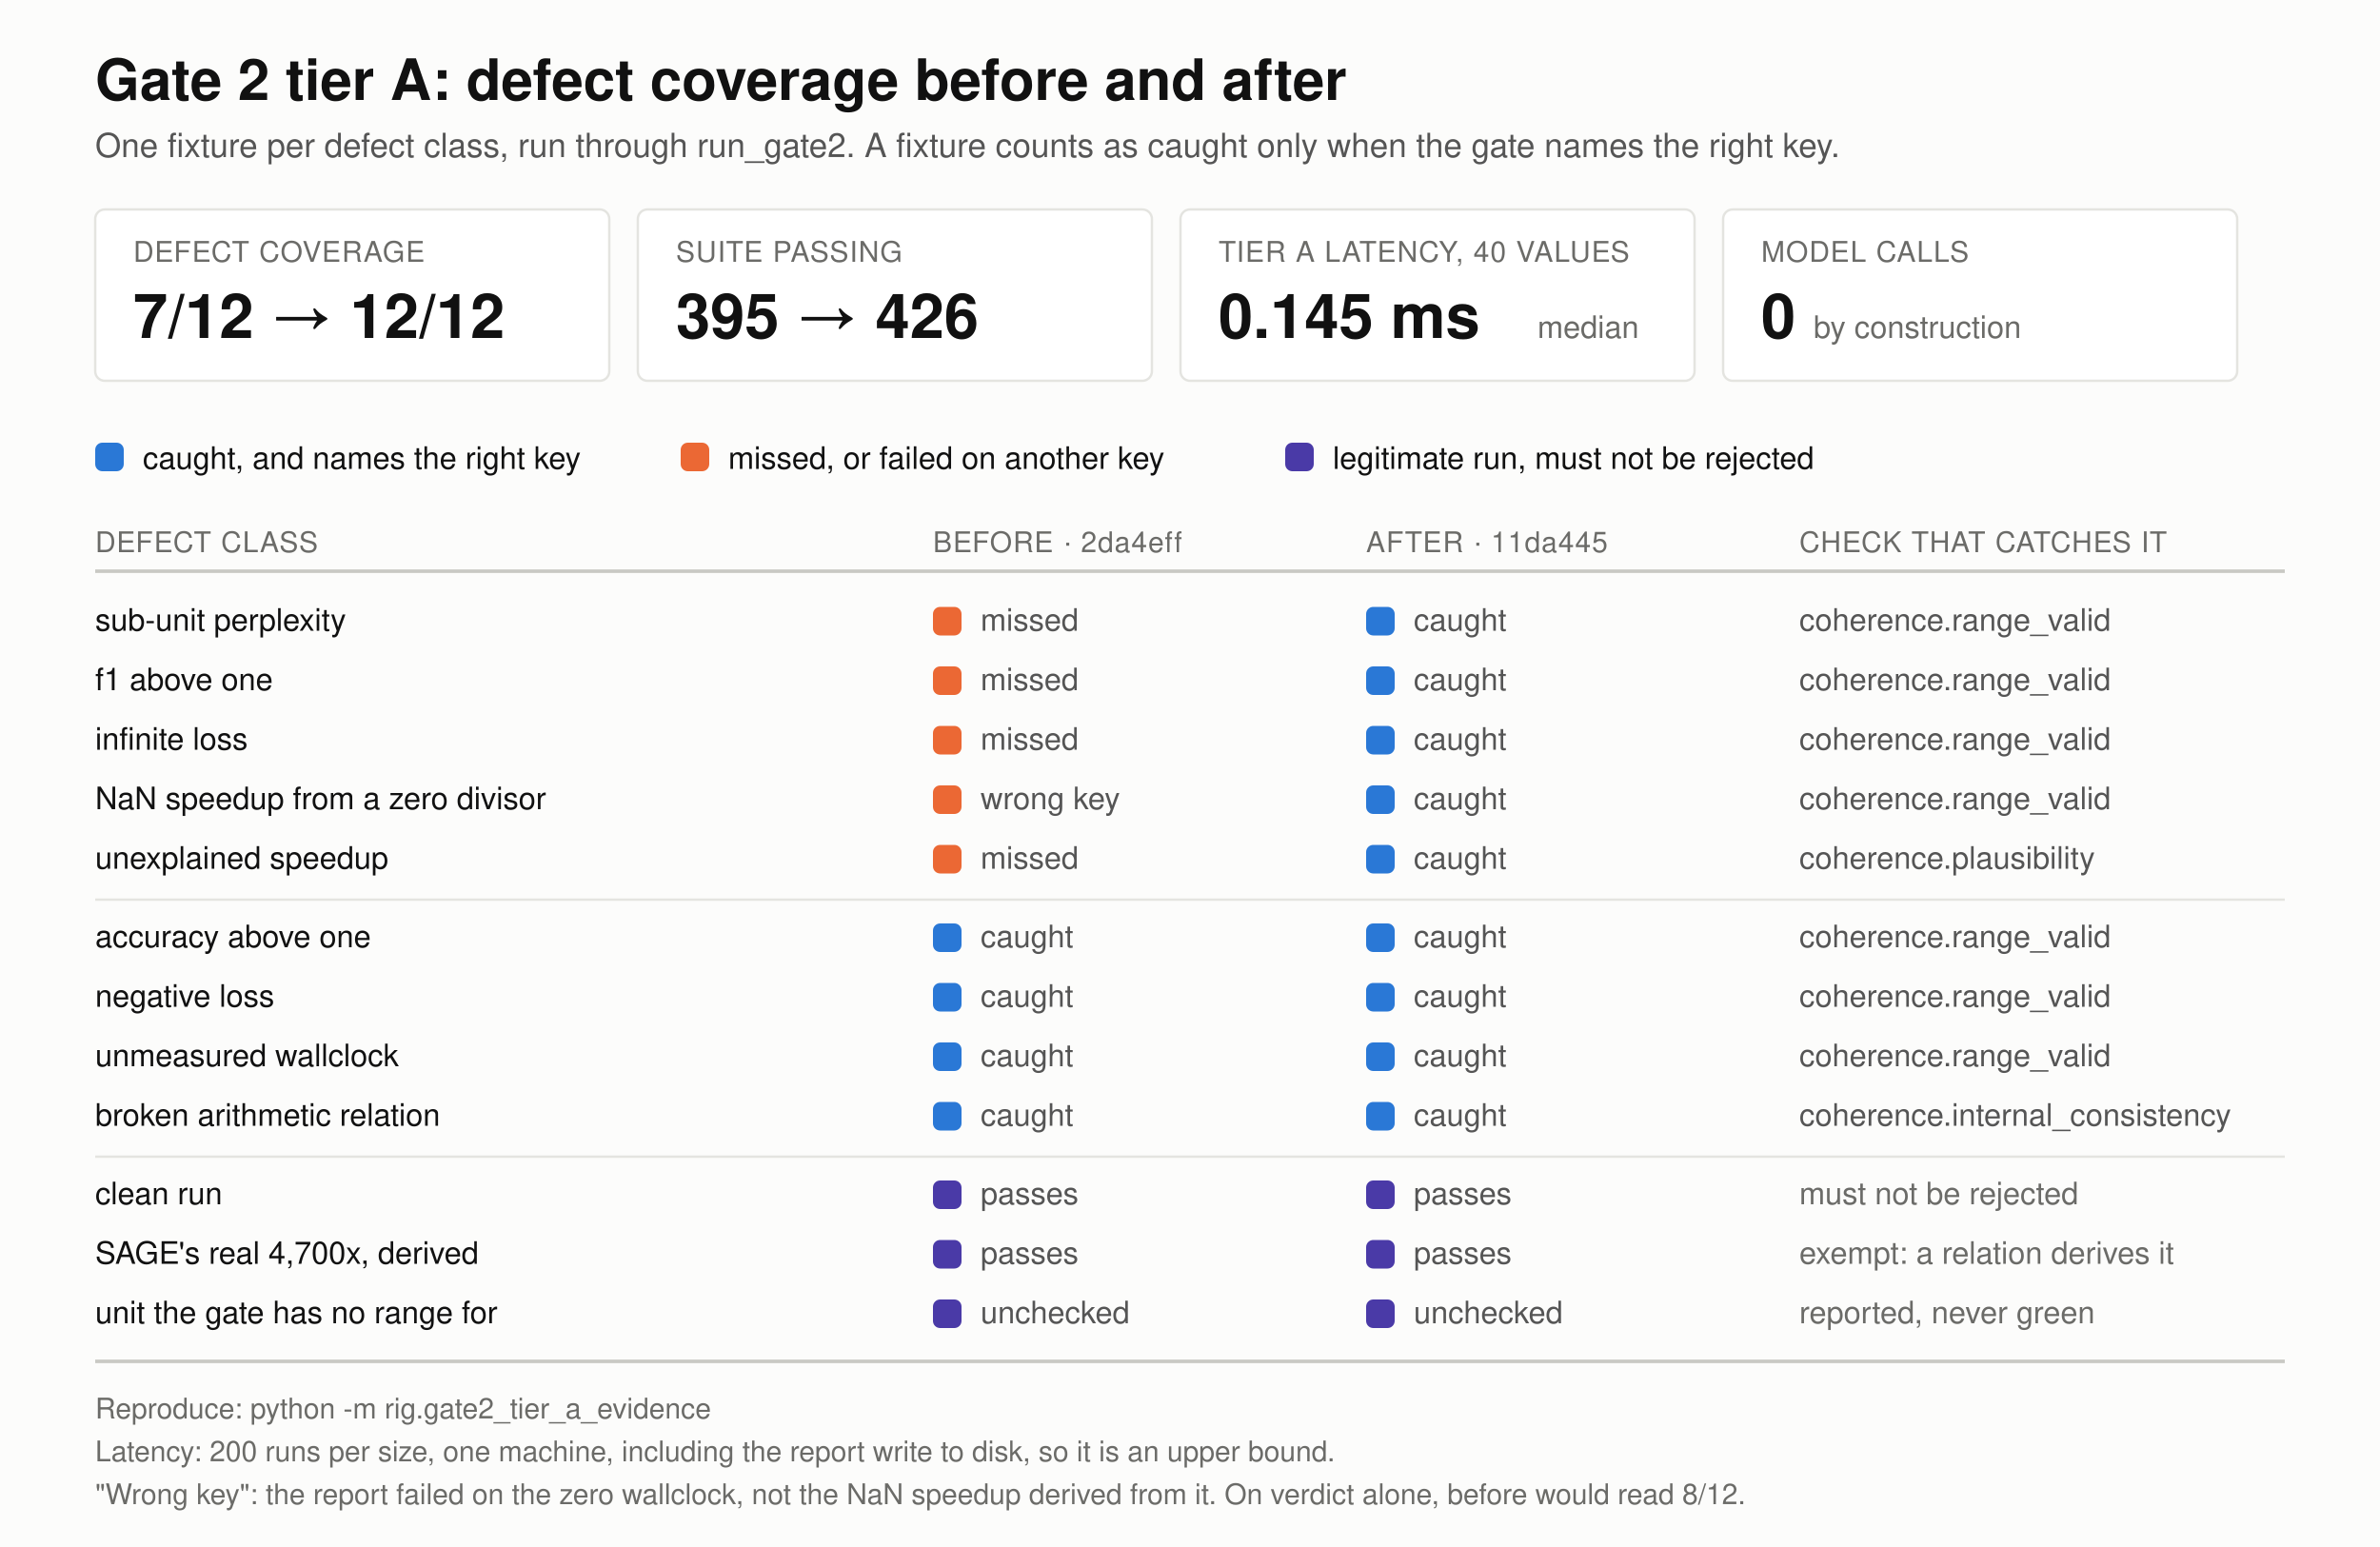
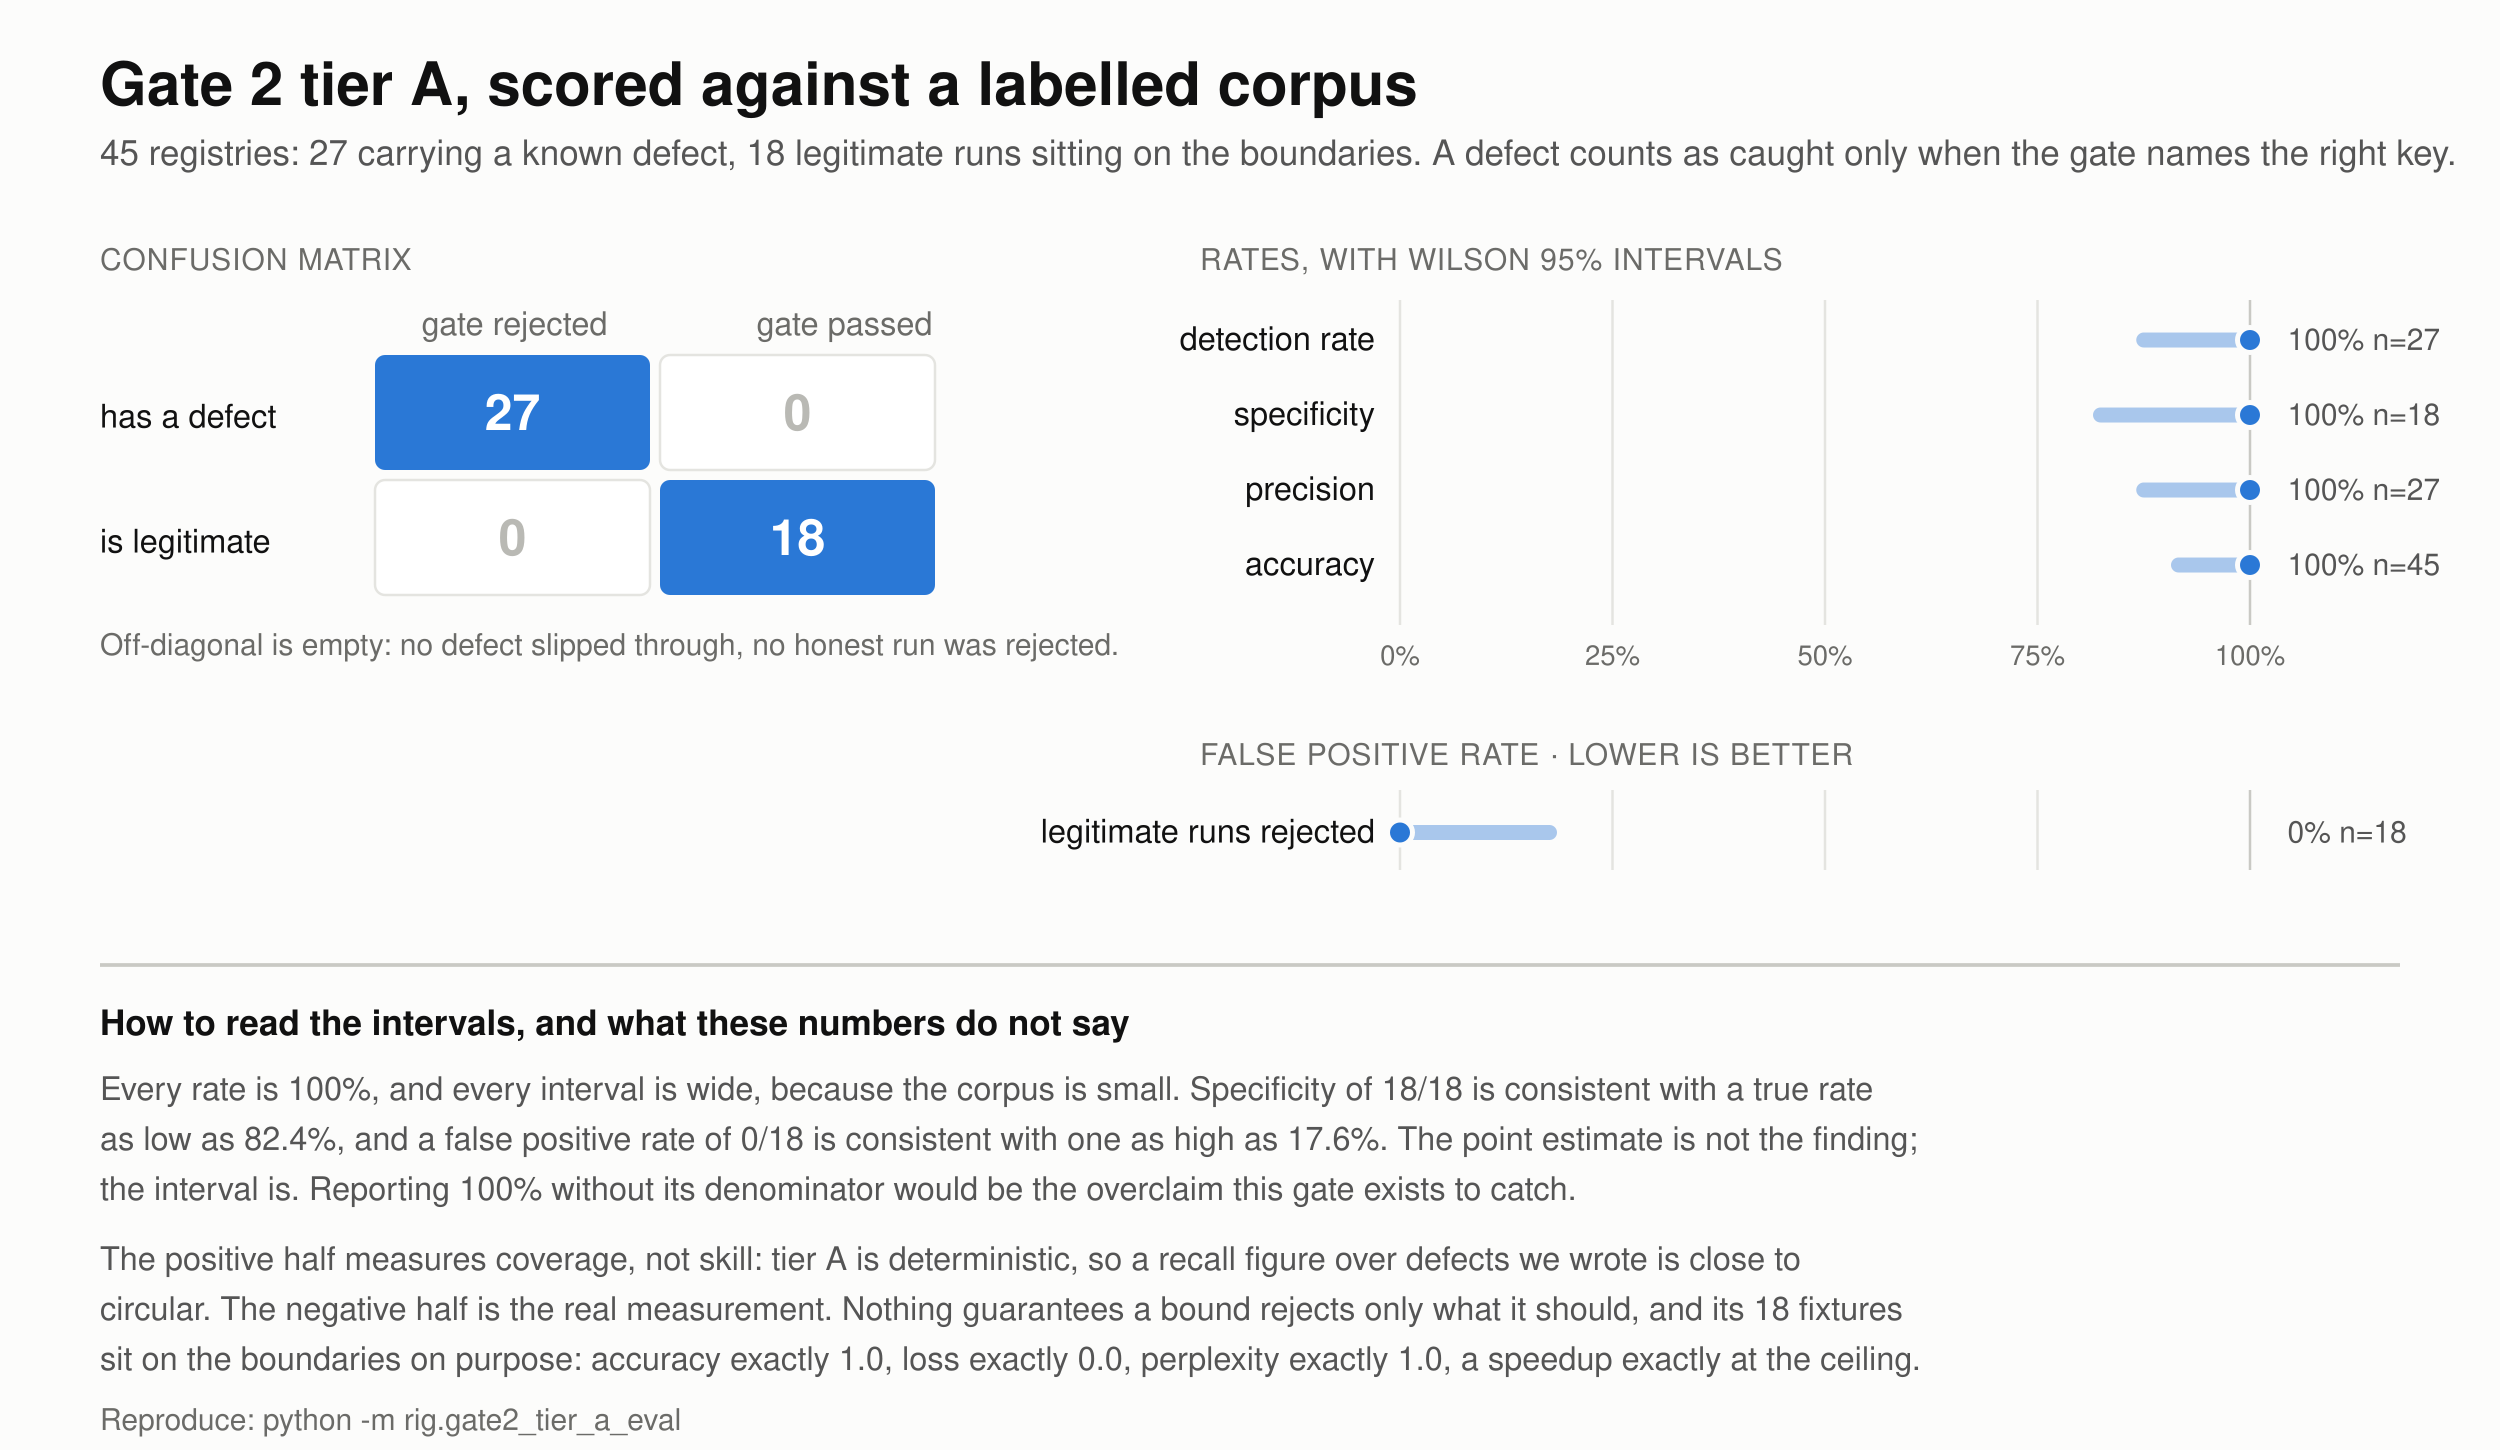
- <svg xmlns="http://www.w3.org/2000/svg" width="1000" height="650" viewBox="0 0 1000 650" role="img" aria-labelledby="title desc">
-   <rect width="1000" height="650" fill="#fcfcfb" />
+ <svg xmlns="http://www.w3.org/2000/svg" width="1000" height="580" viewBox="0 0 1000 580" role="img" aria-labelledby="title desc">
+   <rect width="1000" height="580" fill="#fcfcfb" />
  <g font-family="-apple-system, BlinkMacSystemFont, Segoe UI, Helvetica, Arial, sans-serif" fill="#111111">
-     <text x="40" y="42" font-size="24" font-weight="700">Gate 2 tier A: defect coverage before and after</text>
-     <text x="40" y="66" font-size="14" fill="#555555">One fixture per defect class, run through run_gate2. A fixture counts as caught only when the gate names the right key.</text>
-     <g>
-       <rect x="40" y="88" width="216" height="72" rx="4" fill="#ffffff" stroke="#e4e4e0" />
-       <text x="56" y="110" font-size="12" fill="#6b6b68" letter-spacing="0.4">DEFECT COVERAGE</text>
-       <text x="56" y="142" font-size="26" font-weight="700">7/12 → 12/12</text>
-       <rect x="268" y="88" width="216" height="72" rx="4" fill="#ffffff" stroke="#e4e4e0" />
-       <text x="284" y="110" font-size="12" fill="#6b6b68" letter-spacing="0.4">SUITE PASSING</text>
-       <text x="284" y="142" font-size="26" font-weight="700">395 → 426</text>
-       <rect x="496" y="88" width="216" height="72" rx="4" fill="#ffffff" stroke="#e4e4e0" />
-       <text x="512" y="110" font-size="12" fill="#6b6b68" letter-spacing="0.4">TIER A LATENCY, 40 VALUES</text>
-       <text x="512" y="142" font-size="26" font-weight="700">0.145 ms</text>
-       <text x="646" y="142" font-size="13" fill="#6b6b68">median</text>
-       <rect x="724" y="88" width="216" height="72" rx="4" fill="#ffffff" stroke="#e4e4e0" />
-       <text x="740" y="110" font-size="12" fill="#6b6b68" letter-spacing="0.4">MODEL CALLS</text>
-       <text x="740" y="142" font-size="26" font-weight="700">0</text>
-       <text x="762" y="142" font-size="13" fill="#6b6b68">by construction</text>
+     <text x="40" y="42" font-size="24" font-weight="700">Gate 2 tier A, scored against a labelled corpus</text>
+     <text x="40" y="66" font-size="14" fill="#555555">45 registries: 27 carrying a known defect, 18 legitimate runs sitting on the boundaries. A defect counts as caught only when the gate names the right key.</text>
+     <text x="40" y="108" font-size="12" fill="#6b6b68" letter-spacing="0.4">CONFUSION MATRIX</text>
+     <g font-size="13">
+       <text x="243" y="134" fill="#6b6b68" text-anchor="end">gate rejected</text>
+       <text x="373" y="134" fill="#6b6b68" text-anchor="end">gate passed</text>
+       <rect x="150" y="142" width="110" height="46" rx="4" fill="#2a78d6" />
+       <rect x="264" y="142" width="110" height="46" rx="4" fill="#ffffff" stroke="#e4e4e0" />
+       <text x="40" y="171" fill="#111111">has a defect</text>
+       <text x="205" y="172" font-size="20" font-weight="700" fill="#ffffff" text-anchor="middle">27</text>
+       <text x="319" y="172" font-size="20" font-weight="700" fill="#b9b9b4" text-anchor="middle">0</text>
+       <rect x="150" y="192" width="110" height="46" rx="4" fill="#ffffff" stroke="#e4e4e0" />
+       <rect x="264" y="192" width="110" height="46" rx="4" fill="#2a78d6" />
+       <text x="40" y="221" fill="#111111">is legitimate</text>
+       <text x="205" y="222" font-size="20" font-weight="700" fill="#b9b9b4" text-anchor="middle">0</text>
+       <text x="319" y="222" font-size="20" font-weight="700" fill="#ffffff" text-anchor="middle">18</text>
+       <text x="40" y="262" font-size="12" fill="#6b6b68">Off-diagonal is empty: no defect slipped through, no honest run was rejected.</text>
+     </g>
+     <text x="480" y="108" font-size="12" fill="#6b6b68" letter-spacing="0.4">RATES, WITH WILSON 95% INTERVALS</text>
+     <g stroke="#e4e4e0" stroke-width="1">
+       <line x1="560" y1="120" x2="560" y2="250" />
+       <line x1="645" y1="120" x2="645" y2="250" />
+       <line x1="730" y1="120" x2="730" y2="250" />
+       <line x1="815" y1="120" x2="815" y2="250" />
+     </g>
+     <line x1="900" y1="120" x2="900" y2="250" stroke="#c9c9c4" stroke-width="1" />
+     <g font-size="11" fill="#6b6b68" text-anchor="middle">
+       <text x="560" y="266">0%</text>
+       <text x="645" y="266">25%</text>
+       <text x="730" y="266">50%</text>
+       <text x="815" y="266">75%</text>
+       <text x="900" y="266">100%</text>
    </g>
    <g font-size="13">
-       <rect x="40" y="186" width="12" height="12" rx="3" fill="#2a78d6" />
-       <text x="60" y="197">caught, and names the right key</text>
-       <rect x="286" y="186" width="12" height="12" rx="3" fill="#eb6834" />
-       <text x="306" y="197">missed, or failed on another key</text>
-       <rect x="540" y="186" width="12" height="12" rx="3" fill="#4a3aa7" />
-       <text x="560" y="197">legitimate run, must not be rejected</text>
+       <text x="550" y="140" text-anchor="end">detection rate</text>
+       <line x1="857.5" y1="136" x2="900" y2="136" stroke="#a9c7ec" stroke-width="6" stroke-linecap="round" />
+       <circle cx="900" cy="136" r="5" fill="#2a78d6" stroke="#fcfcfb" stroke-width="2" />
+       <text x="915" y="140" font-size="12" fill="#555555">100%  n=27</text>
+       <text x="550" y="170" text-anchor="end">specificity</text>
+       <line x1="840.2" y1="166" x2="900" y2="166" stroke="#a9c7ec" stroke-width="6" stroke-linecap="round" />
+       <circle cx="900" cy="166" r="5" fill="#2a78d6" stroke="#fcfcfb" stroke-width="2" />
+       <text x="915" y="170" font-size="12" fill="#555555">100%  n=18</text>
+       <text x="550" y="200" text-anchor="end">precision</text>
+       <line x1="857.5" y1="196" x2="900" y2="196" stroke="#a9c7ec" stroke-width="6" stroke-linecap="round" />
+       <circle cx="900" cy="196" r="5" fill="#2a78d6" stroke="#fcfcfb" stroke-width="2" />
+       <text x="915" y="200" font-size="12" fill="#555555">100%  n=27</text>
+       <text x="550" y="230" text-anchor="end">accuracy</text>
+       <line x1="871.4" y1="226" x2="900" y2="226" stroke="#a9c7ec" stroke-width="6" stroke-linecap="round" />
+       <circle cx="900" cy="226" r="5" fill="#2a78d6" stroke="#fcfcfb" stroke-width="2" />
+       <text x="915" y="230" font-size="12" fill="#555555">100%  n=45</text>
    </g>
-     <g font-size="12" fill="#6b6b68" letter-spacing="0.4">
-       <text x="40" y="232">DEFECT CLASS</text>
-       <text x="392" y="232">BEFORE · 2da4eff</text>
-       <text x="574" y="232">AFTER · 11da445</text>
-       <text x="756" y="232">CHECK THAT CATCHES IT</text>
+     <text x="480" y="306" font-size="12" fill="#6b6b68" letter-spacing="0.4">FALSE POSITIVE RATE · LOWER IS BETTER</text>
+     <g stroke="#e4e4e0" stroke-width="1">
+       <line x1="560" y1="316" x2="560" y2="348" />
+       <line x1="645" y1="316" x2="645" y2="348" />
+       <line x1="730" y1="316" x2="730" y2="348" />
+       <line x1="815" y1="316" x2="815" y2="348" />
    </g>
-     <line x1="40" y1="240" x2="960" y2="240" stroke="#c9c9c4" stroke-width="1.5" />
+     <line x1="900" y1="316" x2="900" y2="348" stroke="#c9c9c4" stroke-width="1" />
    <g font-size="13">
-       <text x="40" y="265">sub-unit perplexity</text>
-       <rect x="392" y="255" width="12" height="12" rx="3" fill="#eb6834" />
-       <text x="412" y="265" fill="#555555">missed</text>
-       <rect x="574" y="255" width="12" height="12" rx="3" fill="#2a78d6" />
-       <text x="594" y="265" fill="#555555">caught</text>
-       <text x="756" y="265" fill="#555555">coherence.range_valid</text>
-       <text x="40" y="290">f1 above one</text>
-       <rect x="392" y="280" width="12" height="12" rx="3" fill="#eb6834" />
-       <text x="412" y="290" fill="#555555">missed</text>
-       <rect x="574" y="280" width="12" height="12" rx="3" fill="#2a78d6" />
-       <text x="594" y="290" fill="#555555">caught</text>
-       <text x="756" y="290" fill="#555555">coherence.range_valid</text>
-       <text x="40" y="315">infinite loss</text>
-       <rect x="392" y="305" width="12" height="12" rx="3" fill="#eb6834" />
-       <text x="412" y="315" fill="#555555">missed</text>
-       <rect x="574" y="305" width="12" height="12" rx="3" fill="#2a78d6" />
-       <text x="594" y="315" fill="#555555">caught</text>
-       <text x="756" y="315" fill="#555555">coherence.range_valid</text>
-       <text x="40" y="340">NaN speedup from a zero divisor</text>
-       <rect x="392" y="330" width="12" height="12" rx="3" fill="#eb6834" />
-       <text x="412" y="340" fill="#555555">wrong key</text>
-       <rect x="574" y="330" width="12" height="12" rx="3" fill="#2a78d6" />
-       <text x="594" y="340" fill="#555555">caught</text>
-       <text x="756" y="340" fill="#555555">coherence.range_valid</text>
-       <text x="40" y="365">unexplained speedup</text>
-       <rect x="392" y="355" width="12" height="12" rx="3" fill="#eb6834" />
-       <text x="412" y="365" fill="#555555">missed</text>
-       <rect x="574" y="355" width="12" height="12" rx="3" fill="#2a78d6" />
-       <text x="594" y="365" fill="#555555">caught</text>
-       <text x="756" y="365" fill="#555555">coherence.plausibility</text>
-       <text x="40" y="398">accuracy above one</text>
-       <rect x="392" y="388" width="12" height="12" rx="3" fill="#2a78d6" />
-       <text x="412" y="398" fill="#555555">caught</text>
-       <rect x="574" y="388" width="12" height="12" rx="3" fill="#2a78d6" />
-       <text x="594" y="398" fill="#555555">caught</text>
-       <text x="756" y="398" fill="#555555">coherence.range_valid</text>
-       <text x="40" y="423">negative loss</text>
-       <rect x="392" y="413" width="12" height="12" rx="3" fill="#2a78d6" />
-       <text x="412" y="423" fill="#555555">caught</text>
-       <rect x="574" y="413" width="12" height="12" rx="3" fill="#2a78d6" />
-       <text x="594" y="423" fill="#555555">caught</text>
-       <text x="756" y="423" fill="#555555">coherence.range_valid</text>
-       <text x="40" y="448">unmeasured wallclock</text>
-       <rect x="392" y="438" width="12" height="12" rx="3" fill="#2a78d6" />
-       <text x="412" y="448" fill="#555555">caught</text>
-       <rect x="574" y="438" width="12" height="12" rx="3" fill="#2a78d6" />
-       <text x="594" y="448" fill="#555555">caught</text>
-       <text x="756" y="448" fill="#555555">coherence.range_valid</text>
-       <text x="40" y="473">broken arithmetic relation</text>
-       <rect x="392" y="463" width="12" height="12" rx="3" fill="#2a78d6" />
-       <text x="412" y="473" fill="#555555">caught</text>
-       <rect x="574" y="463" width="12" height="12" rx="3" fill="#2a78d6" />
-       <text x="594" y="473" fill="#555555">caught</text>
-       <text x="756" y="473" fill="#555555">coherence.internal_consistency</text>
-       <text x="40" y="506">clean run</text>
-       <rect x="392" y="496" width="12" height="12" rx="3" fill="#4a3aa7" />
-       <text x="412" y="506" fill="#555555">passes</text>
-       <rect x="574" y="496" width="12" height="12" rx="3" fill="#4a3aa7" />
-       <text x="594" y="506" fill="#555555">passes</text>
-       <text x="756" y="506" fill="#6b6b68">must not be rejected</text>
-       <text x="40" y="531">SAGE's real 4,700x, derived</text>
-       <rect x="392" y="521" width="12" height="12" rx="3" fill="#4a3aa7" />
-       <text x="412" y="531" fill="#555555">passes</text>
-       <rect x="574" y="521" width="12" height="12" rx="3" fill="#4a3aa7" />
-       <text x="594" y="531" fill="#555555">passes</text>
-       <text x="756" y="531" fill="#6b6b68">exempt: a relation derives it</text>
-       <text x="40" y="556">unit the gate has no range for</text>
-       <rect x="392" y="546" width="12" height="12" rx="3" fill="#4a3aa7" />
-       <text x="412" y="556" fill="#555555">unchecked</text>
-       <rect x="574" y="546" width="12" height="12" rx="3" fill="#4a3aa7" />
-       <text x="594" y="556" fill="#555555">unchecked</text>
-       <text x="756" y="556" fill="#6b6b68">reported, never green</text>
+       <text x="550" y="337" text-anchor="end">legitimate runs rejected</text>
+       <line x1="560" y1="333" x2="619.8" y2="333" stroke="#a9c7ec" stroke-width="6" stroke-linecap="round" />
+       <circle cx="560" cy="333" r="5" fill="#2a78d6" stroke="#fcfcfb" stroke-width="2" />
+       <text x="915" y="337" font-size="12" fill="#555555">0%  n=18</text>
    </g>
-     <line x1="40" y1="378" x2="960" y2="378" stroke="#e4e4e0" stroke-width="1" />
-     <line x1="40" y1="486" x2="960" y2="486" stroke="#e4e4e0" stroke-width="1" />
-     <line x1="40" y1="572" x2="960" y2="572" stroke="#c9c9c4" stroke-width="1.5" />
-     <text x="40" y="596" font-size="12" fill="#6b6b68">Reproduce: python -m rig.gate2_tier_a_evidence</text>
-     <text x="40" y="614" font-size="12" fill="#6b6b68">Latency: 200 runs per size, one machine, including the report write to disk, so it is an upper bound.</text>
-     <text x="40" y="632" font-size="12" fill="#6b6b68">"Wrong key": the report failed on the zero wallclock, not the NaN speedup derived from it. On verdict alone, before would read 8/12.</text>
+     <line x1="40" y1="386" x2="960" y2="386" stroke="#c9c9c4" stroke-width="1.5" />
+     <text x="40" y="414" font-size="14" font-weight="600">How to read the intervals, and what these numbers do not say</text>
+     <g font-size="13" fill="#555555">
+       <text x="40" y="440">Every rate is 100%, and every interval is wide, because the corpus is small. Specificity of 18/18 is consistent with a true rate</text>
+       <text x="40" y="460">as low as 82.4%, and a false positive rate of 0/18 is consistent with one as high as 17.6%. The point estimate is not the finding;</text>
+       <text x="40" y="480">the interval is. Reporting 100% without its denominator would be the overclaim this gate exists to catch.</text>
+       <text x="40" y="508">The positive half measures coverage, not skill: tier A is deterministic, so a recall figure over defects we wrote is close to</text>
+       <text x="40" y="528">circular. The negative half is the real measurement. Nothing guarantees a bound rejects only what it should, and its 18 fixtures</text>
+       <text x="40" y="548">sit on the boundaries on purpose: accuracy exactly 1.0, loss exactly 0.0, perplexity exactly 1.0, a speedup exactly at the ceiling.</text>
+     </g>
+     <text x="40" y="572" font-size="12" fill="#6b6b68">Reproduce: python -m rig.gate2_tier_a_eval</text>
  </g>
</svg>
